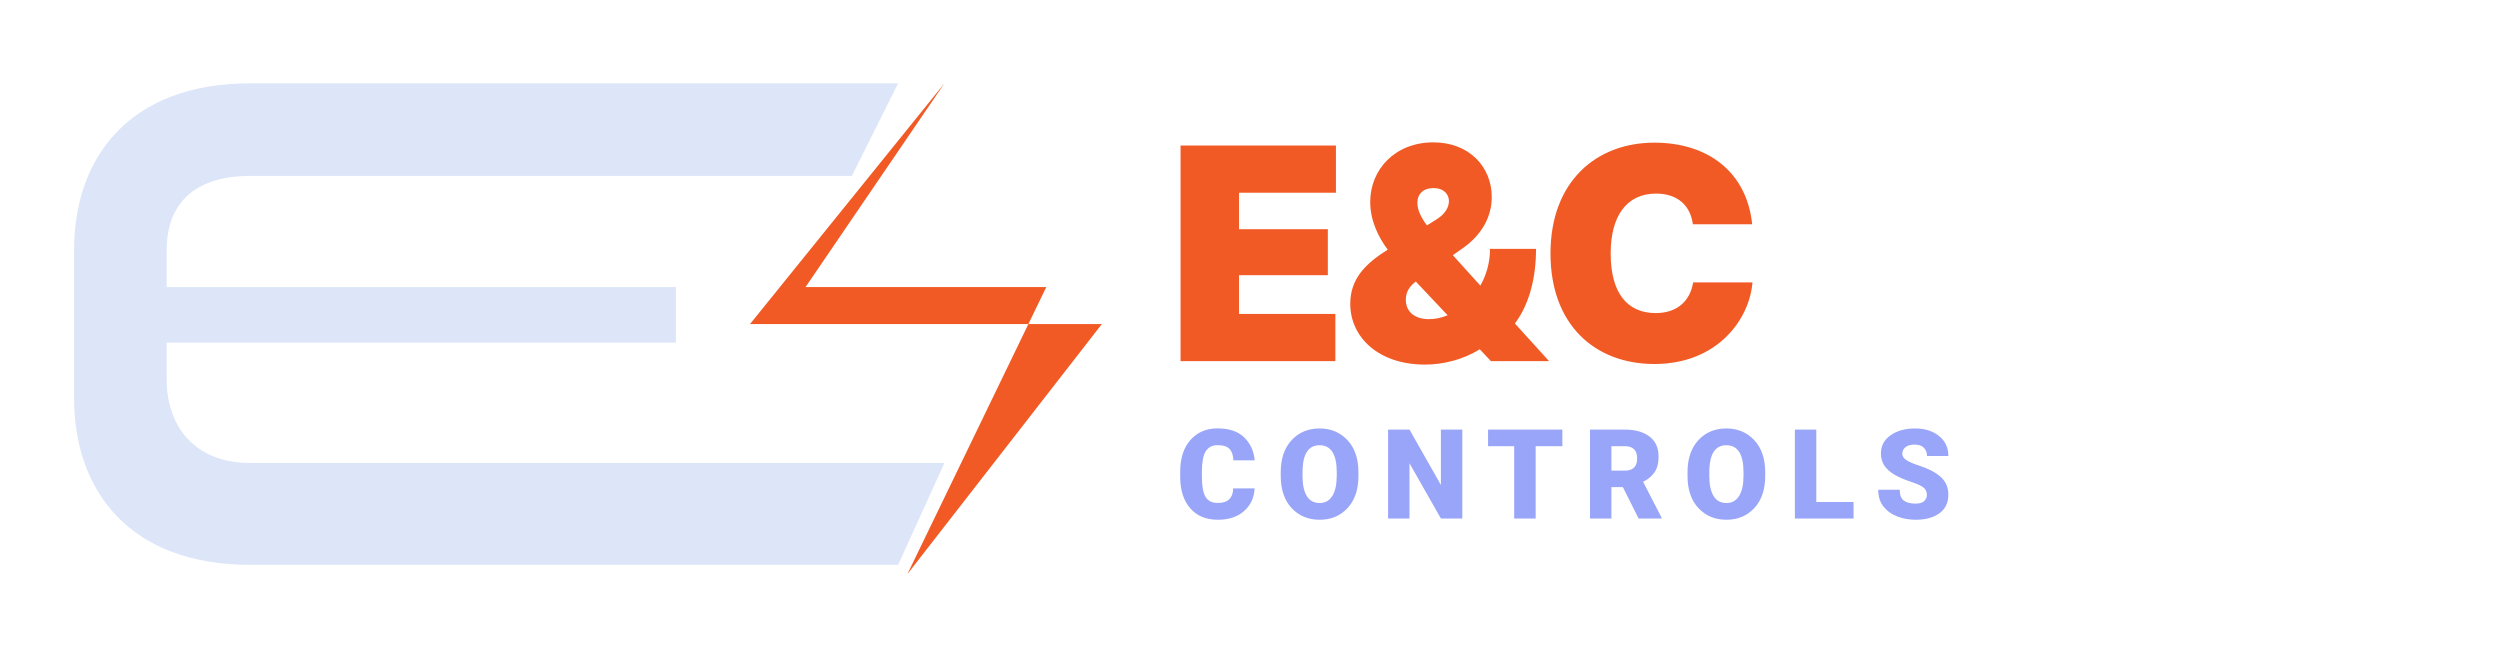
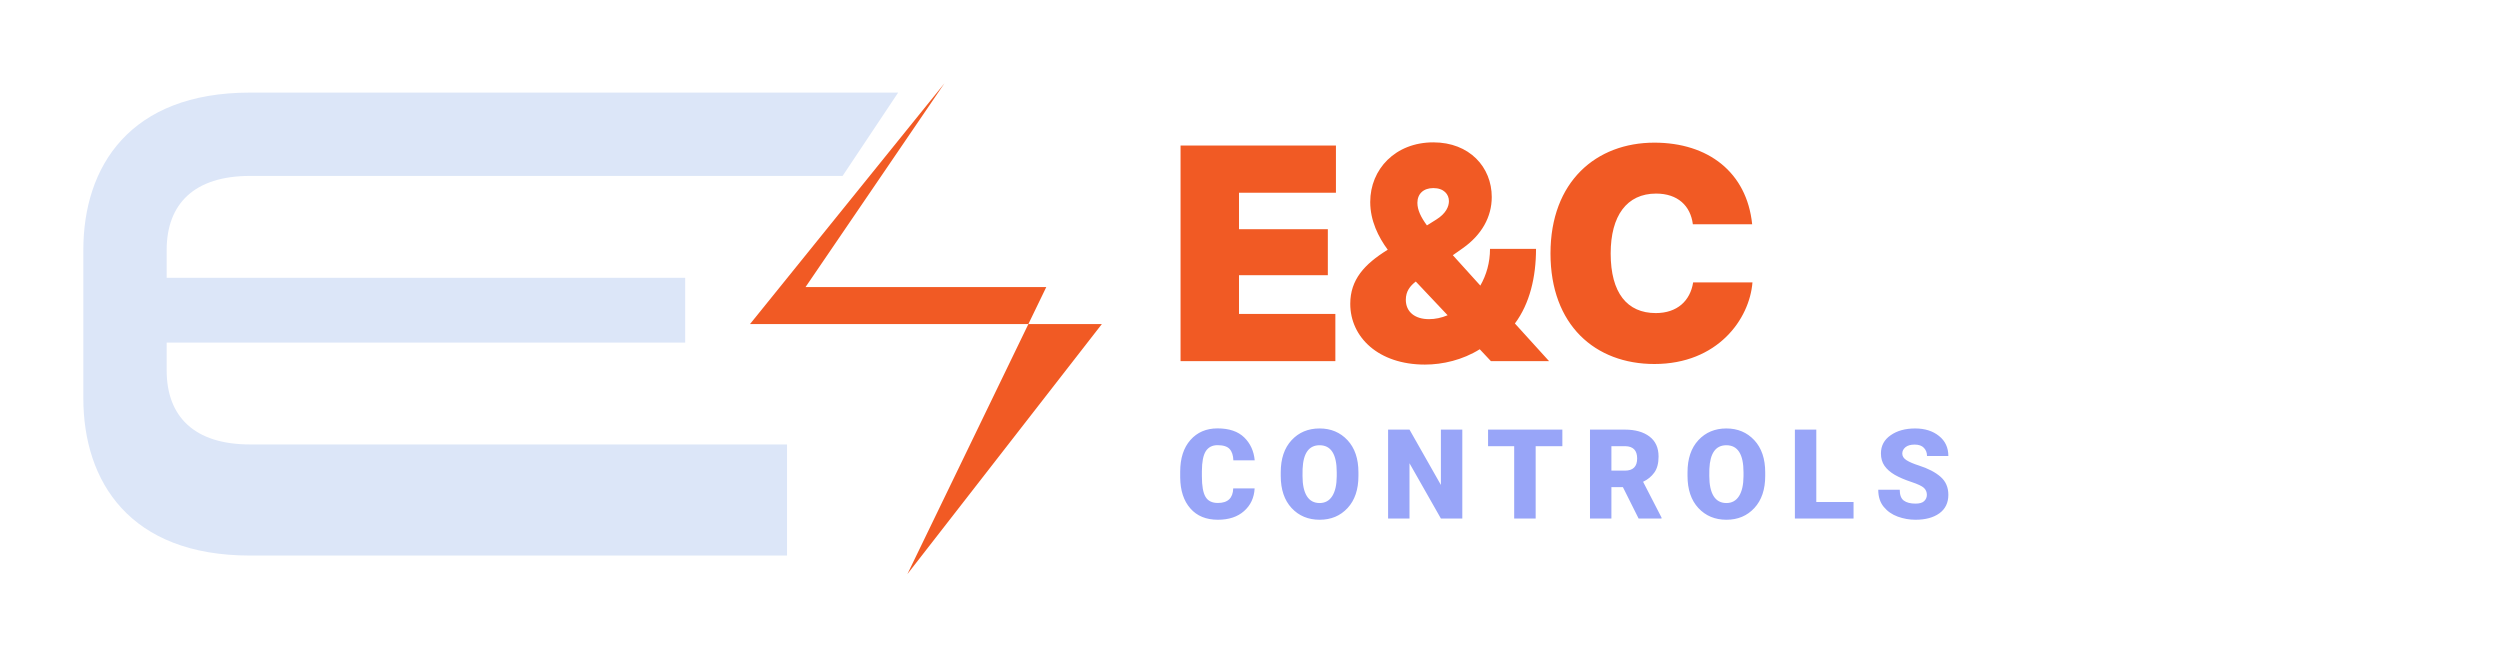
<svg xmlns="http://www.w3.org/2000/svg" viewBox="0 0 540 140" fill="none">
  <g id="logo-mark">
-     <path d="M 54 18 C 28 18 16 34 16 54 L 16 86 C 16 106 28 122 54 122 H 194 L 204 100 H 54 C 42 100 36 92 36 82 L 36 74 H 146 V 62 H 36 L 36 54 C 36 44 42 38 54 38 H 184 L 194 18 Z" fill="#DCE6F8" />
+     <path d="M 54 20 C 28 20 18 36 18 54 L 18 86 C 18 104 28 120 54 120 H 170 V 96 H 54 C 42 96 36 90 36 80 L 36 74 H 148 V 60 H 36 L 36 54 C 36 44 42 38 54 38 H 182 L 194 20 Z" fill="#DCE6F8" />
    <polygon points="204,18 162,70 238,70 196,124 226,62 174,62" fill="#F15A24" />
  </g>
  <g id="logo-text">
    <text x="252" y="78" font-family="'Montserrat', 'Arial Black', 'Impact', system-ui, -apple-system, sans-serif" font-weight="900" font-size="64" fill="#F15A24" letter-spacing="-1.5">E&amp;C</text>
    <text x="254" y="112" font-family="'Segoe UI', 'Roboto', 'Helvetica Neue', system-ui, sans-serif" font-weight="800" font-size="27" fill="#98A5F8" letter-spacing="4">CONTROLS</text>
  </g>
</svg>
